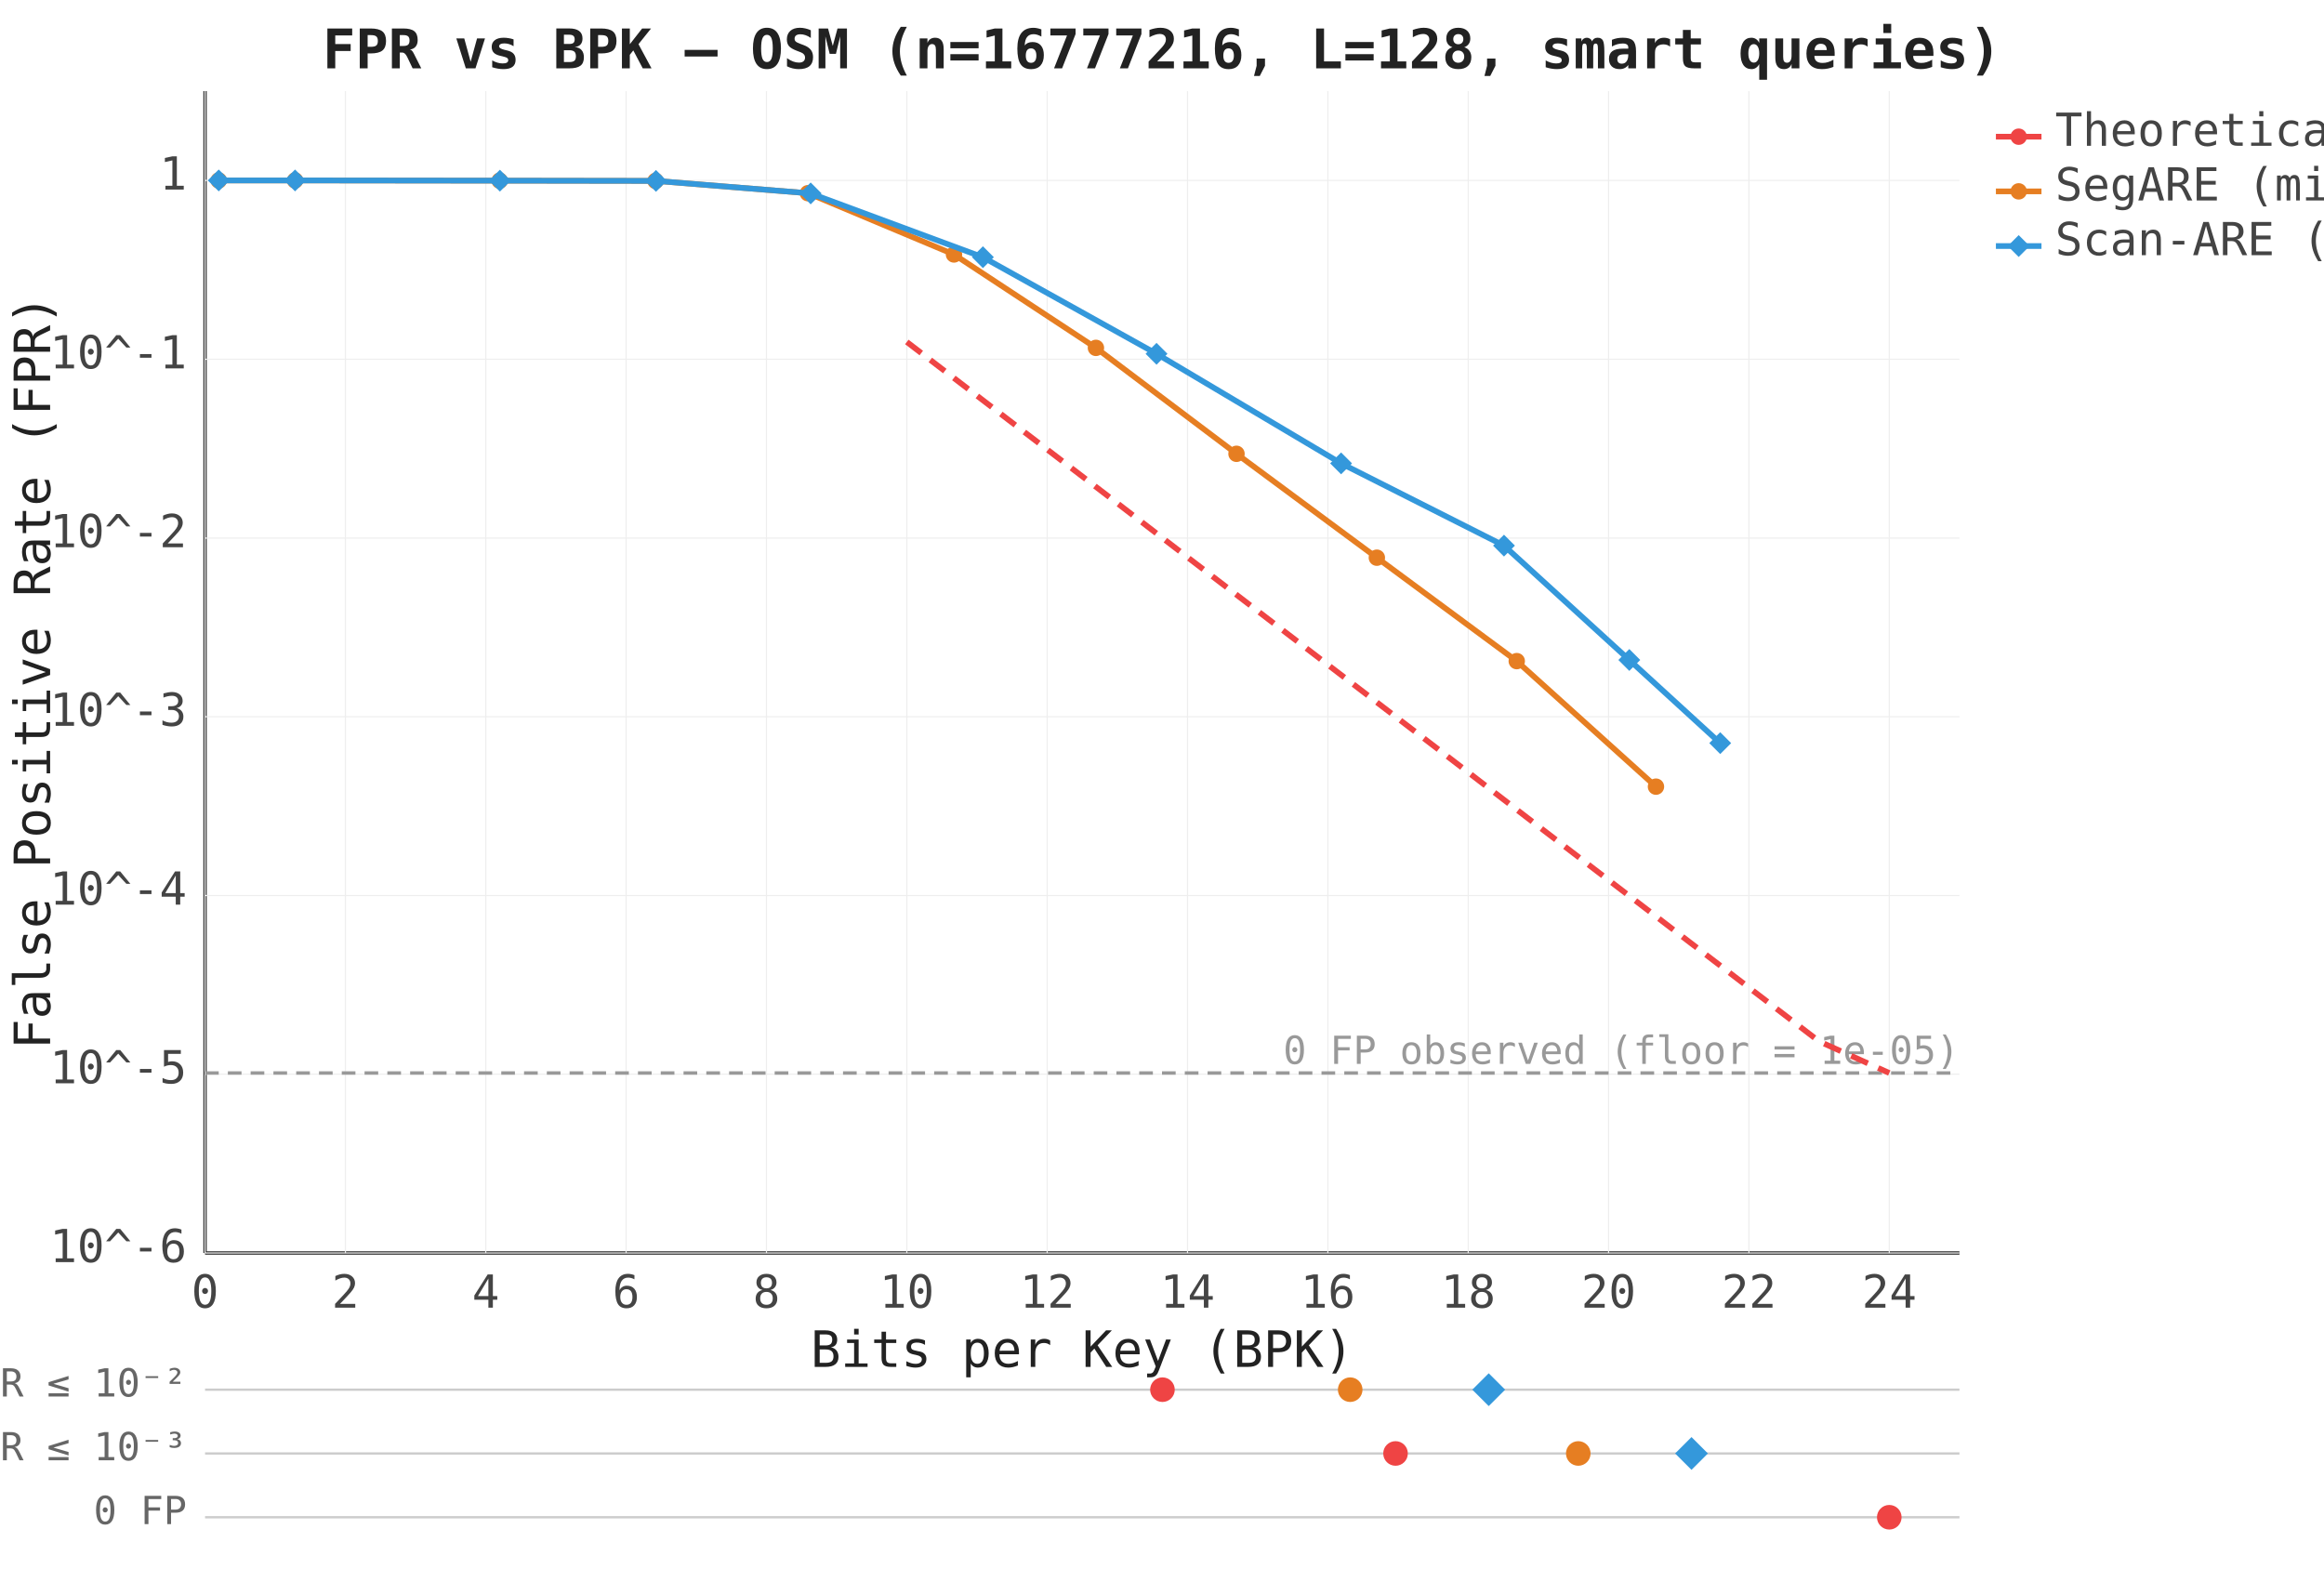
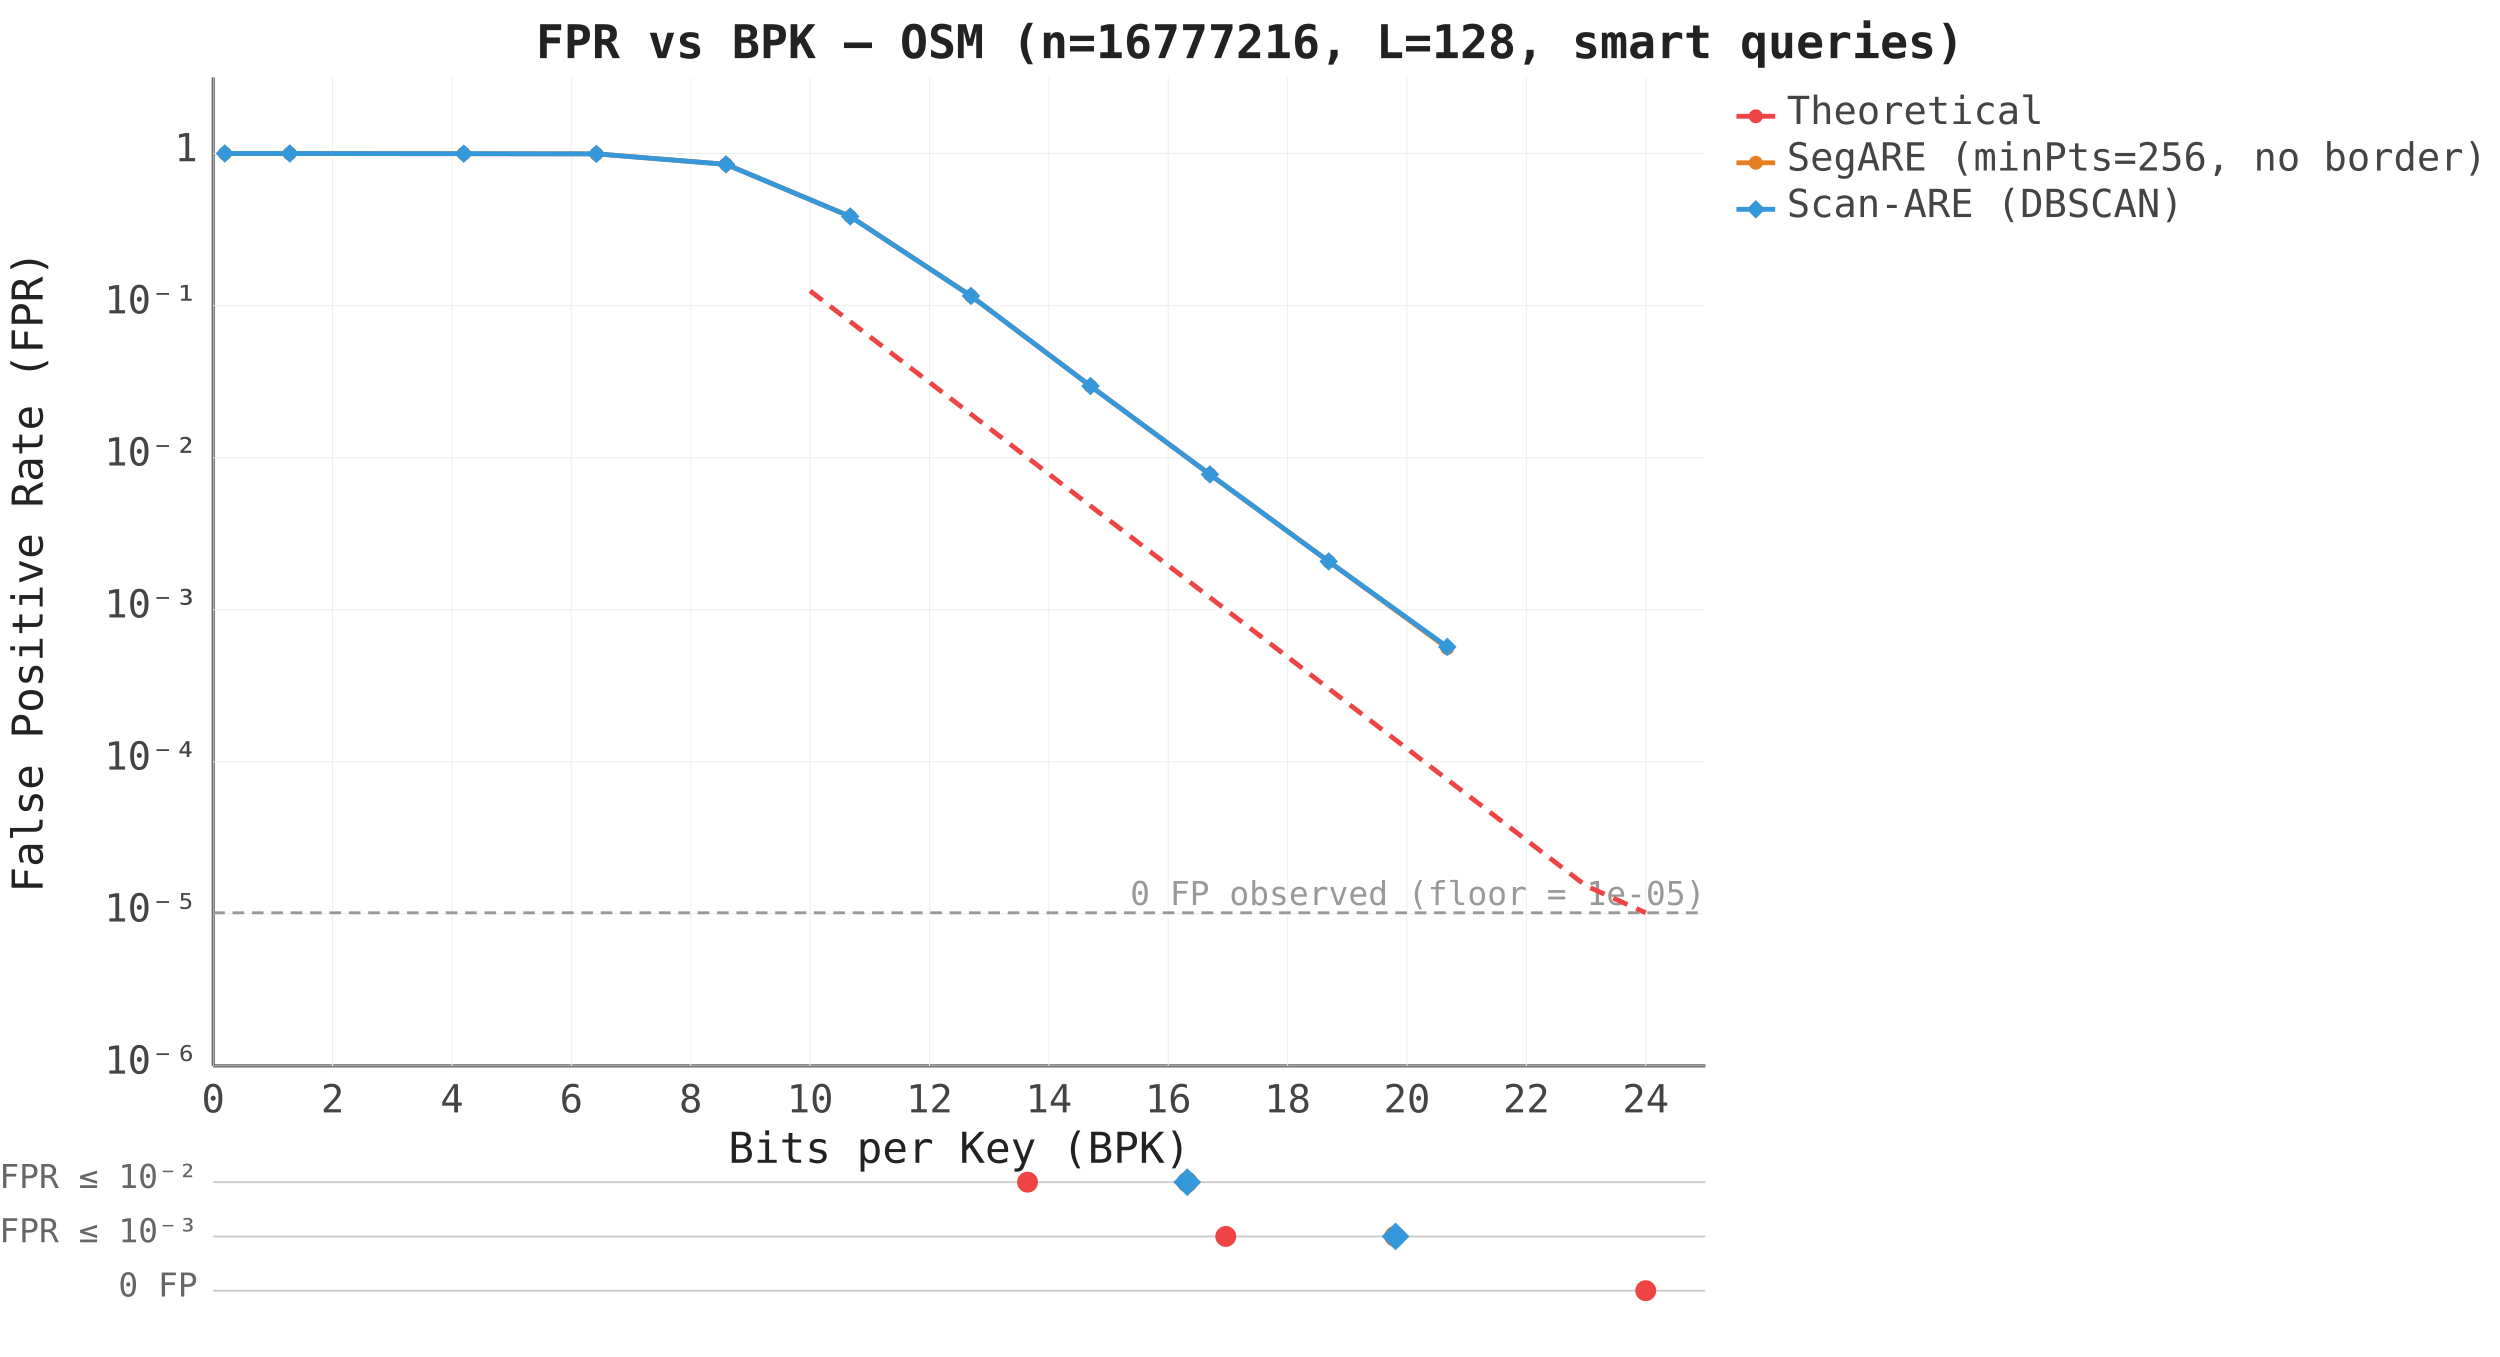
- <svg xmlns="http://www.w3.org/2000/svg" width="1020" height="700" viewBox="0 0 1020 700">
+ <svg xmlns="http://www.w3.org/2000/svg" width="1290" height="700" viewBox="0 0 1290 700">
  <defs>
    <clipPath id="plot-region">
-       <rect x="90.0" y="40.0" width="770.0" height="510.0" />
+       <rect x="110.0" y="40.0" width="770.0" height="510.0" />
    </clipPath>
  </defs>
  <style>text{font-family:Menlo,Monaco,monospace;font-size:22px;fill:#222} .axis{stroke:#333;stroke-width:1.5} .grid{stroke:#eee;stroke-width:0.5} .label{font-size:20px;fill:#444}</style>
-   <text x="510" y="30" text-anchor="middle" style="font-size:24px;font-weight:bold">FPR vs BPK — OSM  (n=16777216, L=128, smart queries)</text>
-   <line class="axis" x1="90.0" y1="550.0" x2="860.0" y2="550.0" />
-   <line class="axis" x1="90.0" y1="40.0" x2="90.0" y2="550.0" />
-   <line class="grid" x1="90.0" y1="550.0" x2="860.0" y2="550.0" />
-   <text class="label" x="82.0" y="554.0" text-anchor="end">10^-6</text>
-   <line class="grid" x1="90.0" y1="471.5" x2="860.0" y2="471.5" />
-   <text class="label" x="82.0" y="475.5" text-anchor="end">10^-5</text>
-   <line class="grid" x1="90.0" y1="393.1" x2="860.0" y2="393.1" />
-   <text class="label" x="82.0" y="397.1" text-anchor="end">10^-4</text>
-   <line class="grid" x1="90.0" y1="314.6" x2="860.0" y2="314.6" />
-   <text class="label" x="82.0" y="318.6" text-anchor="end">10^-3</text>
-   <line class="grid" x1="90.0" y1="236.2" x2="860.0" y2="236.2" />
-   <text class="label" x="82.0" y="240.2" text-anchor="end">10^-2</text>
-   <line class="grid" x1="90.0" y1="157.7" x2="860.0" y2="157.7" />
-   <text class="label" x="82.0" y="161.7" text-anchor="end">10^-1</text>
-   <line class="grid" x1="90.0" y1="79.2" x2="860.0" y2="79.2" />
-   <text class="label" x="82.0" y="83.2" text-anchor="end">1</text>
-   <line class="grid" x1="90.0" y1="40.0" x2="90.0" y2="550.0" />
-   <text class="label" x="90.0" y="574.0" text-anchor="middle">0</text>
-   <line class="grid" x1="151.6" y1="40.0" x2="151.6" y2="550.0" />
-   <text class="label" x="151.6" y="574.0" text-anchor="middle">2</text>
-   <line class="grid" x1="213.2" y1="40.0" x2="213.2" y2="550.0" />
-   <text class="label" x="213.2" y="574.0" text-anchor="middle">4</text>
-   <line class="grid" x1="274.8" y1="40.0" x2="274.8" y2="550.0" />
-   <text class="label" x="274.8" y="574.0" text-anchor="middle">6</text>
-   <line class="grid" x1="336.4" y1="40.0" x2="336.4" y2="550.0" />
-   <text class="label" x="336.4" y="574.0" text-anchor="middle">8</text>
-   <line class="grid" x1="398.0" y1="40.0" x2="398.0" y2="550.0" />
-   <text class="label" x="398.0" y="574.0" text-anchor="middle">10</text>
-   <line class="grid" x1="459.6" y1="40.0" x2="459.6" y2="550.0" />
-   <text class="label" x="459.6" y="574.0" text-anchor="middle">12</text>
-   <line class="grid" x1="521.2" y1="40.0" x2="521.2" y2="550.0" />
-   <text class="label" x="521.2" y="574.0" text-anchor="middle">14</text>
-   <line class="grid" x1="582.8" y1="40.0" x2="582.8" y2="550.0" />
-   <text class="label" x="582.8" y="574.0" text-anchor="middle">16</text>
-   <line class="grid" x1="644.4" y1="40.0" x2="644.4" y2="550.0" />
-   <text class="label" x="644.4" y="574.0" text-anchor="middle">18</text>
-   <line class="grid" x1="706.0" y1="40.0" x2="706.0" y2="550.0" />
-   <text class="label" x="706.0" y="574.0" text-anchor="middle">20</text>
-   <line class="grid" x1="767.6" y1="40.0" x2="767.6" y2="550.0" />
-   <text class="label" x="767.6" y="574.0" text-anchor="middle">22</text>
-   <line class="grid" x1="829.2" y1="40.0" x2="829.2" y2="550.0" />
-   <text class="label" x="829.2" y="574.0" text-anchor="middle">24</text>
-   <line x1="90.0" y1="471.0" x2="860.0" y2="471.0" stroke="#999" stroke-width="1.5" stroke-dasharray="6,4" />
-   <text x="860.0" y="467.0" text-anchor="end" style="font-size:17px;fill:#999">0 FP observed (floor = 1e-05)</text>
+   <text x="645" y="30" text-anchor="middle" style="font-size:24px;font-weight:bold">FPR vs BPK — OSM  (n=16777216, L=128, smart queries)</text>
+   <line class="axis" x1="110.0" y1="550.0" x2="880.0" y2="550.0" />
+   <line class="axis" x1="110.0" y1="40.0" x2="110.0" y2="550.0" />
+   <line class="grid" x1="110.0" y1="550.0" x2="880.0" y2="550.0" />
+   <text class="label" x="102.0" y="554.0" text-anchor="end">10⁻⁶</text>
+   <line class="grid" x1="110.0" y1="471.5" x2="880.0" y2="471.5" />
+   <text class="label" x="102.0" y="475.5" text-anchor="end">10⁻⁵</text>
+   <line class="grid" x1="110.0" y1="393.1" x2="880.0" y2="393.1" />
+   <text class="label" x="102.0" y="397.1" text-anchor="end">10⁻⁴</text>
+   <line class="grid" x1="110.0" y1="314.6" x2="880.0" y2="314.6" />
+   <text class="label" x="102.0" y="318.6" text-anchor="end">10⁻³</text>
+   <line class="grid" x1="110.0" y1="236.2" x2="880.0" y2="236.2" />
+   <text class="label" x="102.0" y="240.2" text-anchor="end">10⁻²</text>
+   <line class="grid" x1="110.0" y1="157.7" x2="880.0" y2="157.7" />
+   <text class="label" x="102.0" y="161.7" text-anchor="end">10⁻¹</text>
+   <line class="grid" x1="110.0" y1="79.2" x2="880.0" y2="79.2" />
+   <text class="label" x="102.0" y="83.2" text-anchor="end">1</text>
+   <line class="grid" x1="110.0" y1="40.0" x2="110.0" y2="550.0" />
+   <text class="label" x="110.0" y="574.0" text-anchor="middle">0</text>
+   <line class="grid" x1="171.6" y1="40.0" x2="171.6" y2="550.0" />
+   <text class="label" x="171.6" y="574.0" text-anchor="middle">2</text>
+   <line class="grid" x1="233.2" y1="40.0" x2="233.2" y2="550.0" />
+   <text class="label" x="233.2" y="574.0" text-anchor="middle">4</text>
+   <line class="grid" x1="294.8" y1="40.0" x2="294.8" y2="550.0" />
+   <text class="label" x="294.8" y="574.0" text-anchor="middle">6</text>
+   <line class="grid" x1="356.4" y1="40.0" x2="356.4" y2="550.0" />
+   <text class="label" x="356.4" y="574.0" text-anchor="middle">8</text>
+   <line class="grid" x1="418.0" y1="40.0" x2="418.0" y2="550.0" />
+   <text class="label" x="418.0" y="574.0" text-anchor="middle">10</text>
+   <line class="grid" x1="479.6" y1="40.0" x2="479.6" y2="550.0" />
+   <text class="label" x="479.6" y="574.0" text-anchor="middle">12</text>
+   <line class="grid" x1="541.2" y1="40.0" x2="541.2" y2="550.0" />
+   <text class="label" x="541.2" y="574.0" text-anchor="middle">14</text>
+   <line class="grid" x1="602.8" y1="40.0" x2="602.8" y2="550.0" />
+   <text class="label" x="602.8" y="574.0" text-anchor="middle">16</text>
+   <line class="grid" x1="664.4" y1="40.0" x2="664.4" y2="550.0" />
+   <text class="label" x="664.4" y="574.0" text-anchor="middle">18</text>
+   <line class="grid" x1="726.0" y1="40.0" x2="726.0" y2="550.0" />
+   <text class="label" x="726.0" y="574.0" text-anchor="middle">20</text>
+   <line class="grid" x1="787.6" y1="40.0" x2="787.6" y2="550.0" />
+   <text class="label" x="787.6" y="574.0" text-anchor="middle">22</text>
+   <line class="grid" x1="849.2" y1="40.0" x2="849.2" y2="550.0" />
+   <text class="label" x="849.2" y="574.0" text-anchor="middle">24</text>
+   <line x1="110.0" y1="471.0" x2="880.0" y2="471.0" stroke="#999" stroke-width="1.5" stroke-dasharray="6,4" />
+   <text x="880.0" y="467.0" text-anchor="end" style="font-size:17px;fill:#999">0 FP observed (floor = 1e-05)</text>
  <g clip-path="url(#plot-region)">
-     <polyline fill="none" stroke="#ef4444" stroke-width="2.5" stroke-dasharray="8,5" points="398.0,150.1 428.8,173.7 459.6,197.3 490.4,220.9 521.2,244.6 552.0,268.2 582.8,291.8 613.6,315.4 644.4,339.0 675.2,362.7 706.0,386.3 736.8,409.9 767.6,433.5 798.4,457.1 829.2,471.0" />
-     <polyline fill="none" stroke="#e67e22" stroke-width="2.5" points="96.0,79.2 129.5,79.2 219.3,79.3 287.7,79.4 354.6,84.8 418.7,111.7 481.0,152.7 542.7,199.2 604.3,244.8 665.7,290.2 726.8,345.3" />
-     <circle cx="96.0" cy="79.2" r="3.6" fill="#e67e22" />
-     <circle cx="129.5" cy="79.2" r="3.6" fill="#e67e22" />
-     <circle cx="219.3" cy="79.3" r="3.6" fill="#e67e22" />
-     <circle cx="287.7" cy="79.4" r="3.6" fill="#e67e22" />
-     <circle cx="354.6" cy="84.8" r="3.6" fill="#e67e22" />
-     <circle cx="418.7" cy="111.7" r="3.6" fill="#e67e22" />
-     <circle cx="481.0" cy="152.7" r="3.6" fill="#e67e22" />
-     <circle cx="542.7" cy="199.2" r="3.6" fill="#e67e22" />
-     <circle cx="604.3" cy="244.8" r="3.6" fill="#e67e22" />
-     <circle cx="665.7" cy="290.2" r="3.6" fill="#e67e22" />
-     <circle cx="726.8" cy="345.3" r="3.6" fill="#e67e22" />
-     <polyline fill="none" stroke="#3498db" stroke-width="2.5" points="96.0,79.2 129.5,79.2 219.4,79.3 287.9,79.4 355.8,84.9 431.4,112.9 507.6,155.3 588.6,203.4 660.1,239.5 715.1,289.7 755.0,326.2" />
-     <polygon points="96.0,74.4 100.8,79.2 96.0,84.0 91.2,79.2" fill="#3498db" />
-     <polygon points="129.5,74.4 134.3,79.2 129.5,84.0 124.7,79.2" fill="#3498db" />
-     <polygon points="219.4,74.5 224.2,79.3 219.4,84.1 214.6,79.3" fill="#3498db" />
-     <polygon points="287.9,74.6 292.7,79.4 287.9,84.2 283.1,79.4" fill="#3498db" />
-     <polygon points="355.8,80.1 360.6,84.9 355.8,89.7 351.0,84.9" fill="#3498db" />
-     <polygon points="431.4,108.1 436.2,112.9 431.4,117.7 426.6,112.9" fill="#3498db" />
-     <polygon points="507.6,150.5 512.4,155.3 507.6,160.1 502.8,155.3" fill="#3498db" />
-     <polygon points="588.6,198.6 593.4,203.4 588.6,208.2 583.8,203.4" fill="#3498db" />
-     <polygon points="660.1,234.7 664.9,239.5 660.1,244.3 655.3,239.5" fill="#3498db" />
-     <polygon points="715.1,284.9 719.9,289.7 715.1,294.5 710.3,289.7" fill="#3498db" />
-     <polygon points="755.0,321.4 759.8,326.2 755.0,331.0 750.2,326.2" fill="#3498db" />
+     <polyline fill="none" stroke="#ef4444" stroke-width="2.5" stroke-dasharray="8,5" points="418.0,150.1 448.8,173.7 479.6,197.3 510.4,220.9 541.2,244.6 572.0,268.2 602.8,291.8 633.6,315.4 664.4,339.0 695.2,362.7 726.0,386.3 756.8,409.9 787.6,433.5 818.4,457.1 849.2,471.0" />
+     <polyline fill="none" stroke="#e67e22" stroke-width="2.5" points="116.0,79.2 149.5,79.2 239.3,79.3 307.7,79.4 374.6,84.8 438.7,111.7 501.0,152.7 562.7,199.2 624.3,244.8 685.6,289.7 746.8,334.4" />
+     <circle cx="116.0" cy="79.2" r="3.6" fill="#e67e22" />
+     <circle cx="149.5" cy="79.2" r="3.6" fill="#e67e22" />
+     <circle cx="239.3" cy="79.3" r="3.6" fill="#e67e22" />
+     <circle cx="307.7" cy="79.4" r="3.6" fill="#e67e22" />
+     <circle cx="374.6" cy="84.8" r="3.6" fill="#e67e22" />
+     <circle cx="438.7" cy="111.7" r="3.6" fill="#e67e22" />
+     <circle cx="501.0" cy="152.7" r="3.6" fill="#e67e22" />
+     <circle cx="562.7" cy="199.2" r="3.6" fill="#e67e22" />
+     <circle cx="624.3" cy="244.8" r="3.6" fill="#e67e22" />
+     <circle cx="685.6" cy="289.7" r="3.6" fill="#e67e22" />
+     <circle cx="746.8" cy="334.4" r="3.6" fill="#e67e22" />
+     <polyline fill="none" stroke="#3498db" stroke-width="2.5" points="116.0,79.2 149.5,79.2 239.3,79.3 307.7,79.4 374.6,84.8 438.7,111.7 501.0,152.7 562.7,199.2 624.3,244.8 685.6,289.7 746.8,333.8" />
+     <polygon points="116.0,74.4 120.8,79.2 116.0,84.0 111.2,79.2" fill="#3498db" />
+     <polygon points="149.5,74.4 154.3,79.2 149.5,84.0 144.7,79.2" fill="#3498db" />
+     <polygon points="239.3,74.5 244.1,79.3 239.3,84.1 234.5,79.3" fill="#3498db" />
+     <polygon points="307.7,74.6 312.5,79.4 307.7,84.2 302.9,79.4" fill="#3498db" />
+     <polygon points="374.6,80.0 379.4,84.8 374.6,89.6 369.8,84.8" fill="#3498db" />
+     <polygon points="438.7,106.9 443.5,111.7 438.7,116.5 433.9,111.7" fill="#3498db" />
+     <polygon points="501.0,147.9 505.8,152.7 501.0,157.5 496.2,152.7" fill="#3498db" />
+     <polygon points="562.7,194.4 567.5,199.2 562.7,204.0 557.9,199.2" fill="#3498db" />
+     <polygon points="624.3,240.0 629.1,244.8 624.3,249.6 619.5,244.8" fill="#3498db" />
+     <polygon points="685.6,284.9 690.4,289.7 685.6,294.5 680.8,289.7" fill="#3498db" />
+     <polygon points="746.8,329.0 751.6,333.8 746.8,338.6 742.0,333.8" fill="#3498db" />
  </g>
-   <line x1="876" y1="60" x2="896" y2="60" stroke="#ef4444" stroke-width="2.5" stroke-dasharray="8,5" />
-   <circle cx="886.0" cy="60.0" r="3.6" fill="#ef4444" />
-   <text class="label" x="902" y="64">Theoretical</text>
-   <line x1="876" y1="84" x2="896" y2="84" stroke="#e67e22" stroke-width="2.5" />
-   <circle cx="886.0" cy="84.0" r="3.6" fill="#e67e22" />
-   <text class="label" x="902" y="88">SegARE (minPts=256, no border)</text>
-   <line x1="876" y1="108" x2="896" y2="108" stroke="#3498db" stroke-width="2.5" />
-   <polygon points="886.0,103.2 890.8,108.0 886.0,112.8 881.2,108.0" fill="#3498db" />
-   <text class="label" x="902" y="112">Scan-ARE (DBSCAN)</text>
-   <text x="475" y="600" text-anchor="middle" style="font-size:22px">Bits per Key (BPK)</text>
+   <line x1="896" y1="60" x2="916" y2="60" stroke="#ef4444" stroke-width="2.5" stroke-dasharray="8,5" />
+   <circle cx="906.0" cy="60.0" r="3.6" fill="#ef4444" />
+   <text class="label" x="922" y="64">Theoretical</text>
+   <line x1="896" y1="84" x2="916" y2="84" stroke="#e67e22" stroke-width="2.5" />
+   <circle cx="906.0" cy="84.0" r="3.6" fill="#e67e22" />
+   <text class="label" x="922" y="88">SegARE (minPts=256, no border)</text>
+   <line x1="896" y1="108" x2="916" y2="108" stroke="#3498db" stroke-width="2.5" />
+   <polygon points="906.0,103.2 910.8,108.0 906.0,112.8 901.2,108.0" fill="#3498db" />
+   <text class="label" x="922" y="112">Scan-ARE (DBSCAN)</text>
+   <text x="495" y="600" text-anchor="middle" style="font-size:22px">Bits per Key (BPK)</text>
  <text transform="translate(22,295) rotate(-90)" text-anchor="middle" style="font-size:22px">False Positive Rate (FPR)</text>
-   <line x1="90.0" y1="610.0" x2="860.0" y2="610.0" stroke="#ccc" stroke-width="1" />
-   <text x="82.0" y="613.0" text-anchor="end" style="font-size:17px;fill:#666">FPR ≤ 10⁻²</text>
-   <g transform="translate(510.2,610.0) scale(1.5) translate(-510.2,-610.0)">
-     <circle cx="510.2" cy="610.0" r="3.6" fill="#ef4444" />
+   <line x1="110.0" y1="610.0" x2="880.0" y2="610.0" stroke="#ccc" stroke-width="1" />
+   <text x="102.0" y="613.0" text-anchor="end" style="font-size:17px;fill:#666">FPR ≤ 10⁻²</text>
+   <g transform="translate(530.2,610.0) scale(1.5) translate(-530.2,-610.0)">
+     <circle cx="530.2" cy="610.0" r="3.6" fill="#ef4444" />
  </g>
-   <g transform="translate(592.6,610.0) scale(1.5) translate(-592.6,-610.0)">
-     <circle cx="592.6" cy="610.0" r="3.6" fill="#e67e22" />
+   <g transform="translate(612.6,610.0) scale(1.5) translate(-612.6,-610.0)">
+     <circle cx="612.6" cy="610.0" r="3.6" fill="#e67e22" />
  </g>
-   <g transform="translate(653.4,610.0) scale(1.5) translate(-653.4,-610.0)">
-     <polygon points="653.4,605.2 658.2,610.0 653.4,614.8 648.6,610.0" fill="#3498db" />
+   <g transform="translate(612.6,610.0) scale(1.5) translate(-612.6,-610.0)">
+     <polygon points="612.6,605.2 617.4,610.0 612.6,614.8 607.8,610.0" fill="#3498db" />
  </g>
-   <line x1="90.0" y1="638.0" x2="860.0" y2="638.0" stroke="#ccc" stroke-width="1" />
-   <text x="82.0" y="641.0" text-anchor="end" style="font-size:17px;fill:#666">FPR ≤ 10⁻³</text>
-   <g transform="translate(612.5,638.0) scale(1.5) translate(-612.5,-638.0)">
-     <circle cx="612.5" cy="638.0" r="3.6" fill="#ef4444" />
+   <line x1="110.0" y1="638.0" x2="880.0" y2="638.0" stroke="#ccc" stroke-width="1" />
+   <text x="102.0" y="641.0" text-anchor="end" style="font-size:17px;fill:#666">FPR ≤ 10⁻³</text>
+   <g transform="translate(632.5,638.0) scale(1.5) translate(-632.5,-638.0)">
+     <circle cx="632.5" cy="638.0" r="3.6" fill="#ef4444" />
  </g>
-   <g transform="translate(692.7,638.0) scale(1.5) translate(-692.7,-638.0)">
-     <circle cx="692.7" cy="638.0" r="3.6" fill="#e67e22" />
+   <g transform="translate(719.7,638.0) scale(1.5) translate(-719.7,-638.0)">
+     <circle cx="719.7" cy="638.0" r="3.6" fill="#e67e22" />
  </g>
-   <g transform="translate(742.4,638.0) scale(1.5) translate(-742.4,-638.0)">
-     <polygon points="742.4,633.2 747.2,638.0 742.4,642.8 737.6,638.0" fill="#3498db" />
+   <g transform="translate(720.1,638.0) scale(1.5) translate(-720.1,-638.0)">
+     <polygon points="720.1,633.2 724.9,638.0 720.1,642.8 715.3,638.0" fill="#3498db" />
  </g>
-   <line x1="90.0" y1="666.0" x2="860.0" y2="666.0" stroke="#ccc" stroke-width="1" />
-   <text x="82.0" y="669.0" text-anchor="end" style="font-size:17px;fill:#666">0 FP</text>
-   <g transform="translate(829.2,666.0) scale(1.5) translate(-829.2,-666.0)">
-     <circle cx="829.2" cy="666.0" r="3.6" fill="#ef4444" />
+   <line x1="110.0" y1="666.0" x2="880.0" y2="666.0" stroke="#ccc" stroke-width="1" />
+   <text x="102.0" y="669.0" text-anchor="end" style="font-size:17px;fill:#666">0 FP</text>
+   <g transform="translate(849.2,666.0) scale(1.5) translate(-849.2,-666.0)">
+     <circle cx="849.2" cy="666.0" r="3.6" fill="#ef4444" />
  </g>
</svg>
